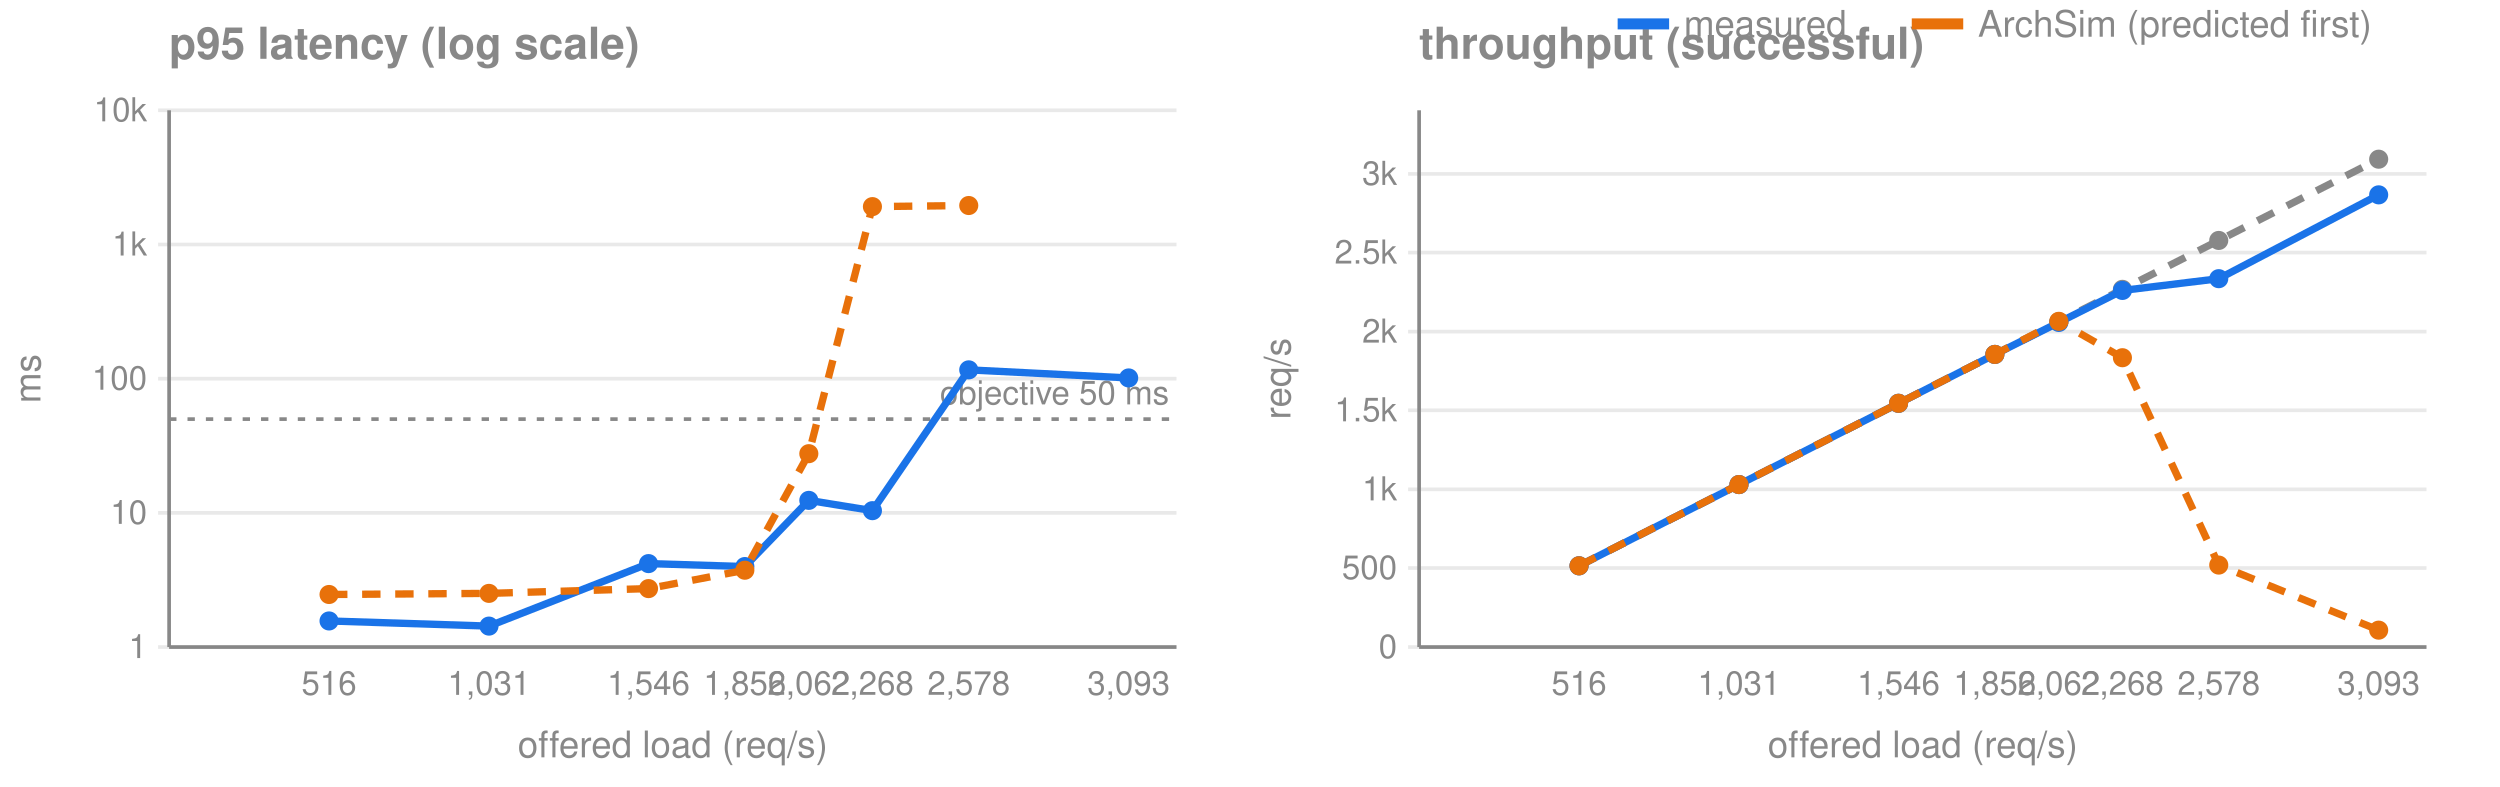
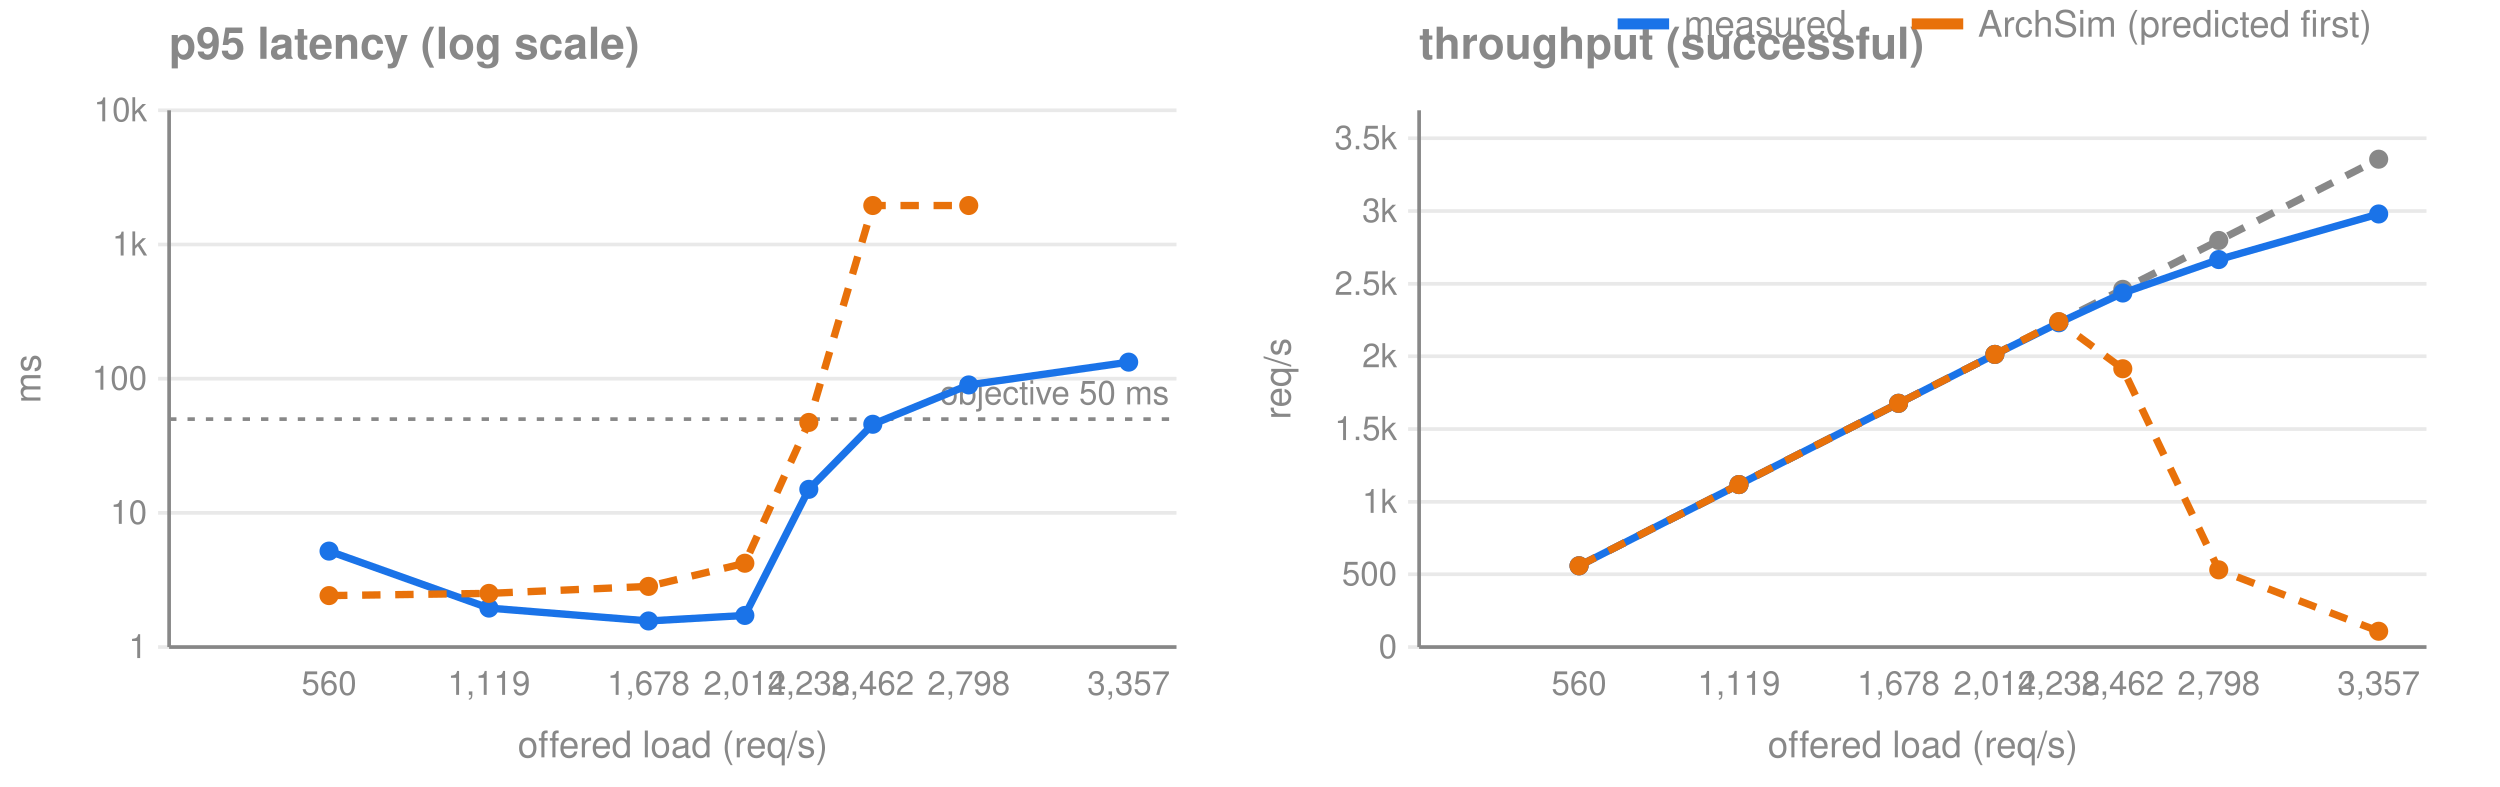
<svg xmlns="http://www.w3.org/2000/svg" viewBox="0 0 680 214" width="680" height="214" font-family="-apple-system, Segoe UI, Helvetica, Arial, sans-serif">
  <text x="46.0" y="16" font-size="12" font-weight="600" fill="#888888">p95 latency (log scale)</text>
  <line x1="46.0" y1="176.0" x2="320.0" y2="176.0" stroke="#888888" stroke-width="1" />
  <line x1="46.0" y1="30.0" x2="46.0" y2="176.0" stroke="#888888" stroke-width="1" />
  <line x1="43.0" y1="176.0" x2="320.0" y2="176.0" stroke="#888888" stroke-opacity="0.18" />
  <text x="40.0" y="179.0" font-size="9" text-anchor="end" fill="#888888">1</text>
  <line x1="43.0" y1="139.5" x2="320.0" y2="139.5" stroke="#888888" stroke-opacity="0.18" />
  <text x="40.0" y="142.5" font-size="9" text-anchor="end" fill="#888888">10</text>
  <line x1="43.0" y1="103.0" x2="320.0" y2="103.0" stroke="#888888" stroke-opacity="0.18" />
  <text x="40.0" y="106.0" font-size="9" text-anchor="end" fill="#888888">100</text>
  <line x1="43.0" y1="66.5" x2="320.0" y2="66.5" stroke="#888888" stroke-opacity="0.18" />
  <text x="40.0" y="69.5" font-size="9" text-anchor="end" fill="#888888">1k</text>
  <line x1="43.0" y1="30.0" x2="320.0" y2="30.0" stroke="#888888" stroke-opacity="0.18" />
  <text x="40.0" y="33.0" font-size="9" text-anchor="end" fill="#888888">10k</text>
-   <text x="89.5" y="189.0" font-size="9" text-anchor="middle" fill="#888888">516</text>
-   <text x="133.0" y="189.0" font-size="9" text-anchor="middle" fill="#888888">1,031</text>
-   <text x="176.4" y="189.0" font-size="9" text-anchor="middle" fill="#888888">1,546</text>
-   <text x="202.6" y="189.0" font-size="9" text-anchor="middle" fill="#888888">1,856</text>
-   <text x="220.0" y="189.0" font-size="9" text-anchor="middle" fill="#888888">2,062</text>
-   <text x="237.3" y="189.0" font-size="9" text-anchor="middle" fill="#888888">2,268</text>
-   <text x="263.5" y="189.0" font-size="9" text-anchor="middle" fill="#888888">2,578</text>
-   <text x="307.0" y="189.0" font-size="9" text-anchor="middle" fill="#888888">3,093</text>
+   <text x="89.5" y="189.0" font-size="9" text-anchor="middle" fill="#888888">560</text>
+   <text x="133.0" y="189.0" font-size="9" text-anchor="middle" fill="#888888">1,119</text>
+   <text x="176.4" y="189.0" font-size="9" text-anchor="middle" fill="#888888">1,678</text>
+   <text x="202.6" y="189.0" font-size="9" text-anchor="middle" fill="#888888">2,014</text>
+   <text x="220.0" y="189.0" font-size="9" text-anchor="middle" fill="#888888">2,238</text>
+   <text x="237.4" y="189.0" font-size="9" text-anchor="middle" fill="#888888">2,462</text>
+   <text x="263.5" y="189.0" font-size="9" text-anchor="middle" fill="#888888">2,798</text>
+   <text x="307.0" y="189.0" font-size="9" text-anchor="middle" fill="#888888">3,357</text>
  <text x="183.0" y="206.0" font-size="10" text-anchor="middle" fill="#888888">offered load (req/s)</text>
  <text x="11" y="103.0" font-size="10" text-anchor="middle" fill="#888888" transform="rotate(-90 11 103.0)">ms</text>
  <line x1="46.0" y1="114.0" x2="320.0" y2="114.0" stroke="#888888" stroke-dasharray="2 3" />
  <text x="318.0" y="110.0" font-size="9" text-anchor="end" fill="#888888">objective 50 ms</text>
-   <polyline points="89.5,168.9 133.0,170.3 176.4,153.3 202.6,154.1 220.0,136.1 237.3,138.9 263.5,100.6 307.0,102.8" fill="none" stroke="#1a73e8" stroke-width="2" />
-   <circle cx="89.5" cy="168.9" r="2.6" fill="#1a73e8" />
-   <circle cx="133.0" cy="170.3" r="2.6" fill="#1a73e8" />
-   <circle cx="176.4" cy="153.3" r="2.6" fill="#1a73e8" />
-   <circle cx="202.6" cy="154.1" r="2.6" fill="#1a73e8" />
-   <circle cx="220.0" cy="136.1" r="2.6" fill="#1a73e8" />
-   <circle cx="237.3" cy="138.9" r="2.6" fill="#1a73e8" />
-   <circle cx="263.5" cy="100.6" r="2.6" fill="#1a73e8" />
-   <circle cx="307.0" cy="102.8" r="2.6" fill="#1a73e8" />
-   <polyline points="89.5,161.7 133.0,161.4 176.4,160.1 202.6,155.1 220.0,123.4 237.3,56.2 263.5,55.9" fill="none" stroke="#e8710a" stroke-width="2" stroke-dasharray="5 4" />
-   <circle cx="89.5" cy="161.7" r="2.6" fill="#e8710a" />
+   <polyline points="89.5,149.9 133.0,165.4 176.4,168.9 202.6,167.4 220.0,133.1 237.4,115.4 263.5,104.7 307.0,98.5" fill="none" stroke="#1a73e8" stroke-width="2" />
+   <circle cx="89.5" cy="149.9" r="2.6" fill="#1a73e8" />
+   <circle cx="133.0" cy="165.4" r="2.6" fill="#1a73e8" />
+   <circle cx="176.4" cy="168.9" r="2.6" fill="#1a73e8" />
+   <circle cx="202.6" cy="167.4" r="2.6" fill="#1a73e8" />
+   <circle cx="220.0" cy="133.1" r="2.6" fill="#1a73e8" />
+   <circle cx="237.4" cy="115.4" r="2.6" fill="#1a73e8" />
+   <circle cx="263.5" cy="104.7" r="2.6" fill="#1a73e8" />
+   <circle cx="307.0" cy="98.5" r="2.6" fill="#1a73e8" />
+   <polyline points="89.5,162.0 133.0,161.4 176.4,159.5 202.6,153.2 220.0,114.9 237.4,55.9 263.5,55.9" fill="none" stroke="#e8710a" stroke-width="2" stroke-dasharray="5 4" />
+   <circle cx="89.5" cy="162.0" r="2.6" fill="#e8710a" />
  <circle cx="133.0" cy="161.4" r="2.6" fill="#e8710a" />
-   <circle cx="176.4" cy="160.1" r="2.6" fill="#e8710a" />
-   <circle cx="202.6" cy="155.1" r="2.6" fill="#e8710a" />
-   <circle cx="220.0" cy="123.4" r="2.6" fill="#e8710a" />
-   <circle cx="237.3" cy="56.2" r="2.6" fill="#e8710a" />
+   <circle cx="176.4" cy="159.5" r="2.6" fill="#e8710a" />
+   <circle cx="202.6" cy="153.2" r="2.6" fill="#e8710a" />
+   <circle cx="220.0" cy="114.9" r="2.6" fill="#e8710a" />
+   <circle cx="237.4" cy="55.9" r="2.6" fill="#e8710a" />
  <circle cx="263.5" cy="55.9" r="2.6" fill="#e8710a" />
  <text x="386.0" y="16" font-size="12" font-weight="600" fill="#888888">throughput (successful)</text>
  <line x1="386.0" y1="176.0" x2="660.0" y2="176.0" stroke="#888888" stroke-width="1" />
  <line x1="386.0" y1="30.0" x2="386.0" y2="176.0" stroke="#888888" stroke-width="1" />
  <line x1="383.0" y1="176.0" x2="660.0" y2="176.0" stroke="#888888" stroke-opacity="0.18" />
  <text x="380.0" y="179.0" font-size="9" text-anchor="end" fill="#888888">0</text>
-   <line x1="383.0" y1="154.5" x2="660.0" y2="154.5" stroke="#888888" stroke-opacity="0.18" />
-   <text x="380.0" y="157.5" font-size="9" text-anchor="end" fill="#888888">500</text>
-   <line x1="383.0" y1="133.1" x2="660.0" y2="133.1" stroke="#888888" stroke-opacity="0.18" />
-   <text x="380.0" y="136.1" font-size="9" text-anchor="end" fill="#888888">1k</text>
-   <line x1="383.0" y1="111.6" x2="660.0" y2="111.6" stroke="#888888" stroke-opacity="0.18" />
-   <text x="380.0" y="114.6" font-size="9" text-anchor="end" fill="#888888">1.5k</text>
-   <line x1="383.0" y1="90.2" x2="660.0" y2="90.2" stroke="#888888" stroke-opacity="0.18" />
-   <text x="380.0" y="93.2" font-size="9" text-anchor="end" fill="#888888">2k</text>
-   <line x1="383.0" y1="68.7" x2="660.0" y2="68.7" stroke="#888888" stroke-opacity="0.18" />
-   <text x="380.0" y="71.7" font-size="9" text-anchor="end" fill="#888888">2.5k</text>
-   <line x1="383.0" y1="47.3" x2="660.0" y2="47.3" stroke="#888888" stroke-opacity="0.18" />
-   <text x="380.0" y="50.3" font-size="9" text-anchor="end" fill="#888888">3k</text>
-   <text x="429.5" y="189.0" font-size="9" text-anchor="middle" fill="#888888">516</text>
-   <text x="473.0" y="189.0" font-size="9" text-anchor="middle" fill="#888888">1,031</text>
-   <text x="516.4" y="189.0" font-size="9" text-anchor="middle" fill="#888888">1,546</text>
-   <text x="542.6" y="189.0" font-size="9" text-anchor="middle" fill="#888888">1,856</text>
-   <text x="560.0" y="189.0" font-size="9" text-anchor="middle" fill="#888888">2,062</text>
-   <text x="577.3" y="189.0" font-size="9" text-anchor="middle" fill="#888888">2,268</text>
-   <text x="603.5" y="189.0" font-size="9" text-anchor="middle" fill="#888888">2,578</text>
-   <text x="647.0" y="189.0" font-size="9" text-anchor="middle" fill="#888888">3,093</text>
+   <line x1="383.0" y1="156.2" x2="660.0" y2="156.2" stroke="#888888" stroke-opacity="0.18" />
+   <text x="380.0" y="159.2" font-size="9" text-anchor="end" fill="#888888">500</text>
+   <line x1="383.0" y1="136.5" x2="660.0" y2="136.5" stroke="#888888" stroke-opacity="0.18" />
+   <text x="380.0" y="139.5" font-size="9" text-anchor="end" fill="#888888">1k</text>
+   <line x1="383.0" y1="116.7" x2="660.0" y2="116.7" stroke="#888888" stroke-opacity="0.18" />
+   <text x="380.0" y="119.7" font-size="9" text-anchor="end" fill="#888888">1.5k</text>
+   <line x1="383.0" y1="96.9" x2="660.0" y2="96.9" stroke="#888888" stroke-opacity="0.18" />
+   <text x="380.0" y="99.9" font-size="9" text-anchor="end" fill="#888888">2k</text>
+   <line x1="383.0" y1="77.2" x2="660.0" y2="77.2" stroke="#888888" stroke-opacity="0.18" />
+   <text x="380.0" y="80.2" font-size="9" text-anchor="end" fill="#888888">2.5k</text>
+   <line x1="383.0" y1="57.4" x2="660.0" y2="57.4" stroke="#888888" stroke-opacity="0.18" />
+   <text x="380.0" y="60.4" font-size="9" text-anchor="end" fill="#888888">3k</text>
+   <line x1="383.0" y1="37.6" x2="660.0" y2="37.6" stroke="#888888" stroke-opacity="0.18" />
+   <text x="380.0" y="40.6" font-size="9" text-anchor="end" fill="#888888">3.5k</text>
+   <text x="429.5" y="189.0" font-size="9" text-anchor="middle" fill="#888888">560</text>
+   <text x="473.0" y="189.0" font-size="9" text-anchor="middle" fill="#888888">1,119</text>
+   <text x="516.4" y="189.0" font-size="9" text-anchor="middle" fill="#888888">1,678</text>
+   <text x="542.6" y="189.0" font-size="9" text-anchor="middle" fill="#888888">2,014</text>
+   <text x="560.0" y="189.0" font-size="9" text-anchor="middle" fill="#888888">2,238</text>
+   <text x="577.4" y="189.0" font-size="9" text-anchor="middle" fill="#888888">2,462</text>
+   <text x="603.5" y="189.0" font-size="9" text-anchor="middle" fill="#888888">2,798</text>
+   <text x="647.0" y="189.0" font-size="9" text-anchor="middle" fill="#888888">3,357</text>
  <text x="523.0" y="206.0" font-size="10" text-anchor="middle" fill="#888888">offered load (req/s)</text>
  <text x="351" y="103.0" font-size="10" text-anchor="middle" fill="#888888" transform="rotate(-90 351 103.0)">req/s</text>
-   <polyline points="429.5,153.9 473.0,131.8 516.4,109.7 542.6,96.4 560.0,87.5 577.3,78.7 603.5,65.4 647.0,43.3" fill="none" stroke="#888888" stroke-width="2" stroke-dasharray="5 4" />
+   <polyline points="429.5,153.9 473.0,131.8 516.4,109.7 542.6,96.4 560.0,87.5 577.4,78.7 603.5,65.4 647.0,43.3" fill="none" stroke="#888888" stroke-width="2" stroke-dasharray="5 4" />
  <circle cx="429.5" cy="153.9" r="2.6" fill="#888888" />
  <circle cx="473.0" cy="131.8" r="2.6" fill="#888888" />
  <circle cx="516.4" cy="109.7" r="2.6" fill="#888888" />
  <circle cx="542.6" cy="96.4" r="2.6" fill="#888888" />
  <circle cx="560.0" cy="87.5" r="2.6" fill="#888888" />
-   <circle cx="577.3" cy="78.7" r="2.6" fill="#888888" />
+   <circle cx="577.4" cy="78.7" r="2.6" fill="#888888" />
  <circle cx="603.5" cy="65.4" r="2.6" fill="#888888" />
  <circle cx="647.0" cy="43.3" r="2.6" fill="#888888" />
-   <polyline points="429.5,153.9 473.0,131.8 516.4,109.7 542.6,96.4 560.0,87.7 577.3,79.0 603.5,75.8 647.0,53.0" fill="none" stroke="#1a73e8" stroke-width="2" />
+   <polyline points="429.5,153.9 473.0,131.8 516.4,109.7 542.6,96.4 560.0,87.8 577.4,79.7 603.5,70.6 647.0,58.2" fill="none" stroke="#1a73e8" stroke-width="2" />
  <circle cx="429.5" cy="153.9" r="2.6" fill="#1a73e8" />
  <circle cx="473.0" cy="131.8" r="2.6" fill="#1a73e8" />
  <circle cx="516.4" cy="109.7" r="2.6" fill="#1a73e8" />
  <circle cx="542.6" cy="96.4" r="2.6" fill="#1a73e8" />
-   <circle cx="560.0" cy="87.7" r="2.6" fill="#1a73e8" />
-   <circle cx="577.3" cy="79.0" r="2.6" fill="#1a73e8" />
-   <circle cx="603.5" cy="75.8" r="2.6" fill="#1a73e8" />
-   <circle cx="647.0" cy="53.0" r="2.6" fill="#1a73e8" />
-   <polyline points="429.5,153.9 473.0,131.8 516.4,109.7 542.6,96.4 560.0,87.4 577.3,97.3 603.5,153.7 647.0,171.4" fill="none" stroke="#e8710a" stroke-width="2" stroke-dasharray="5 4" />
+   <circle cx="560.0" cy="87.8" r="2.6" fill="#1a73e8" />
+   <circle cx="577.4" cy="79.7" r="2.6" fill="#1a73e8" />
+   <circle cx="603.5" cy="70.6" r="2.6" fill="#1a73e8" />
+   <circle cx="647.0" cy="58.2" r="2.6" fill="#1a73e8" />
+   <polyline points="429.5,153.9 473.0,131.8 516.4,109.7 542.6,96.4 560.0,87.5 577.4,100.3 603.5,155.0 647.0,171.7" fill="none" stroke="#e8710a" stroke-width="2" stroke-dasharray="5 4" />
  <circle cx="429.5" cy="153.9" r="2.6" fill="#e8710a" />
  <circle cx="473.0" cy="131.8" r="2.6" fill="#e8710a" />
  <circle cx="516.4" cy="109.7" r="2.6" fill="#e8710a" />
  <circle cx="542.6" cy="96.4" r="2.6" fill="#e8710a" />
-   <circle cx="560.0" cy="87.4" r="2.6" fill="#e8710a" />
-   <circle cx="577.3" cy="97.3" r="2.6" fill="#e8710a" />
-   <circle cx="603.5" cy="153.7" r="2.6" fill="#e8710a" />
-   <circle cx="647.0" cy="171.4" r="2.6" fill="#e8710a" />
+   <circle cx="560.0" cy="87.5" r="2.6" fill="#e8710a" />
+   <circle cx="577.4" cy="100.3" r="2.6" fill="#e8710a" />
+   <circle cx="603.5" cy="155.0" r="2.6" fill="#e8710a" />
+   <circle cx="647.0" cy="171.7" r="2.6" fill="#e8710a" />
  <rect x="440" y="5" width="14" height="3" fill="#1a73e8" />
  <text x="458" y="10" font-size="10" fill="#888888">measured</text>
  <rect x="520" y="5" width="14" height="3" fill="#e8710a" />
  <text x="538" y="10" font-size="10" fill="#888888">ArchSim (predicted first)</text>
</svg>
